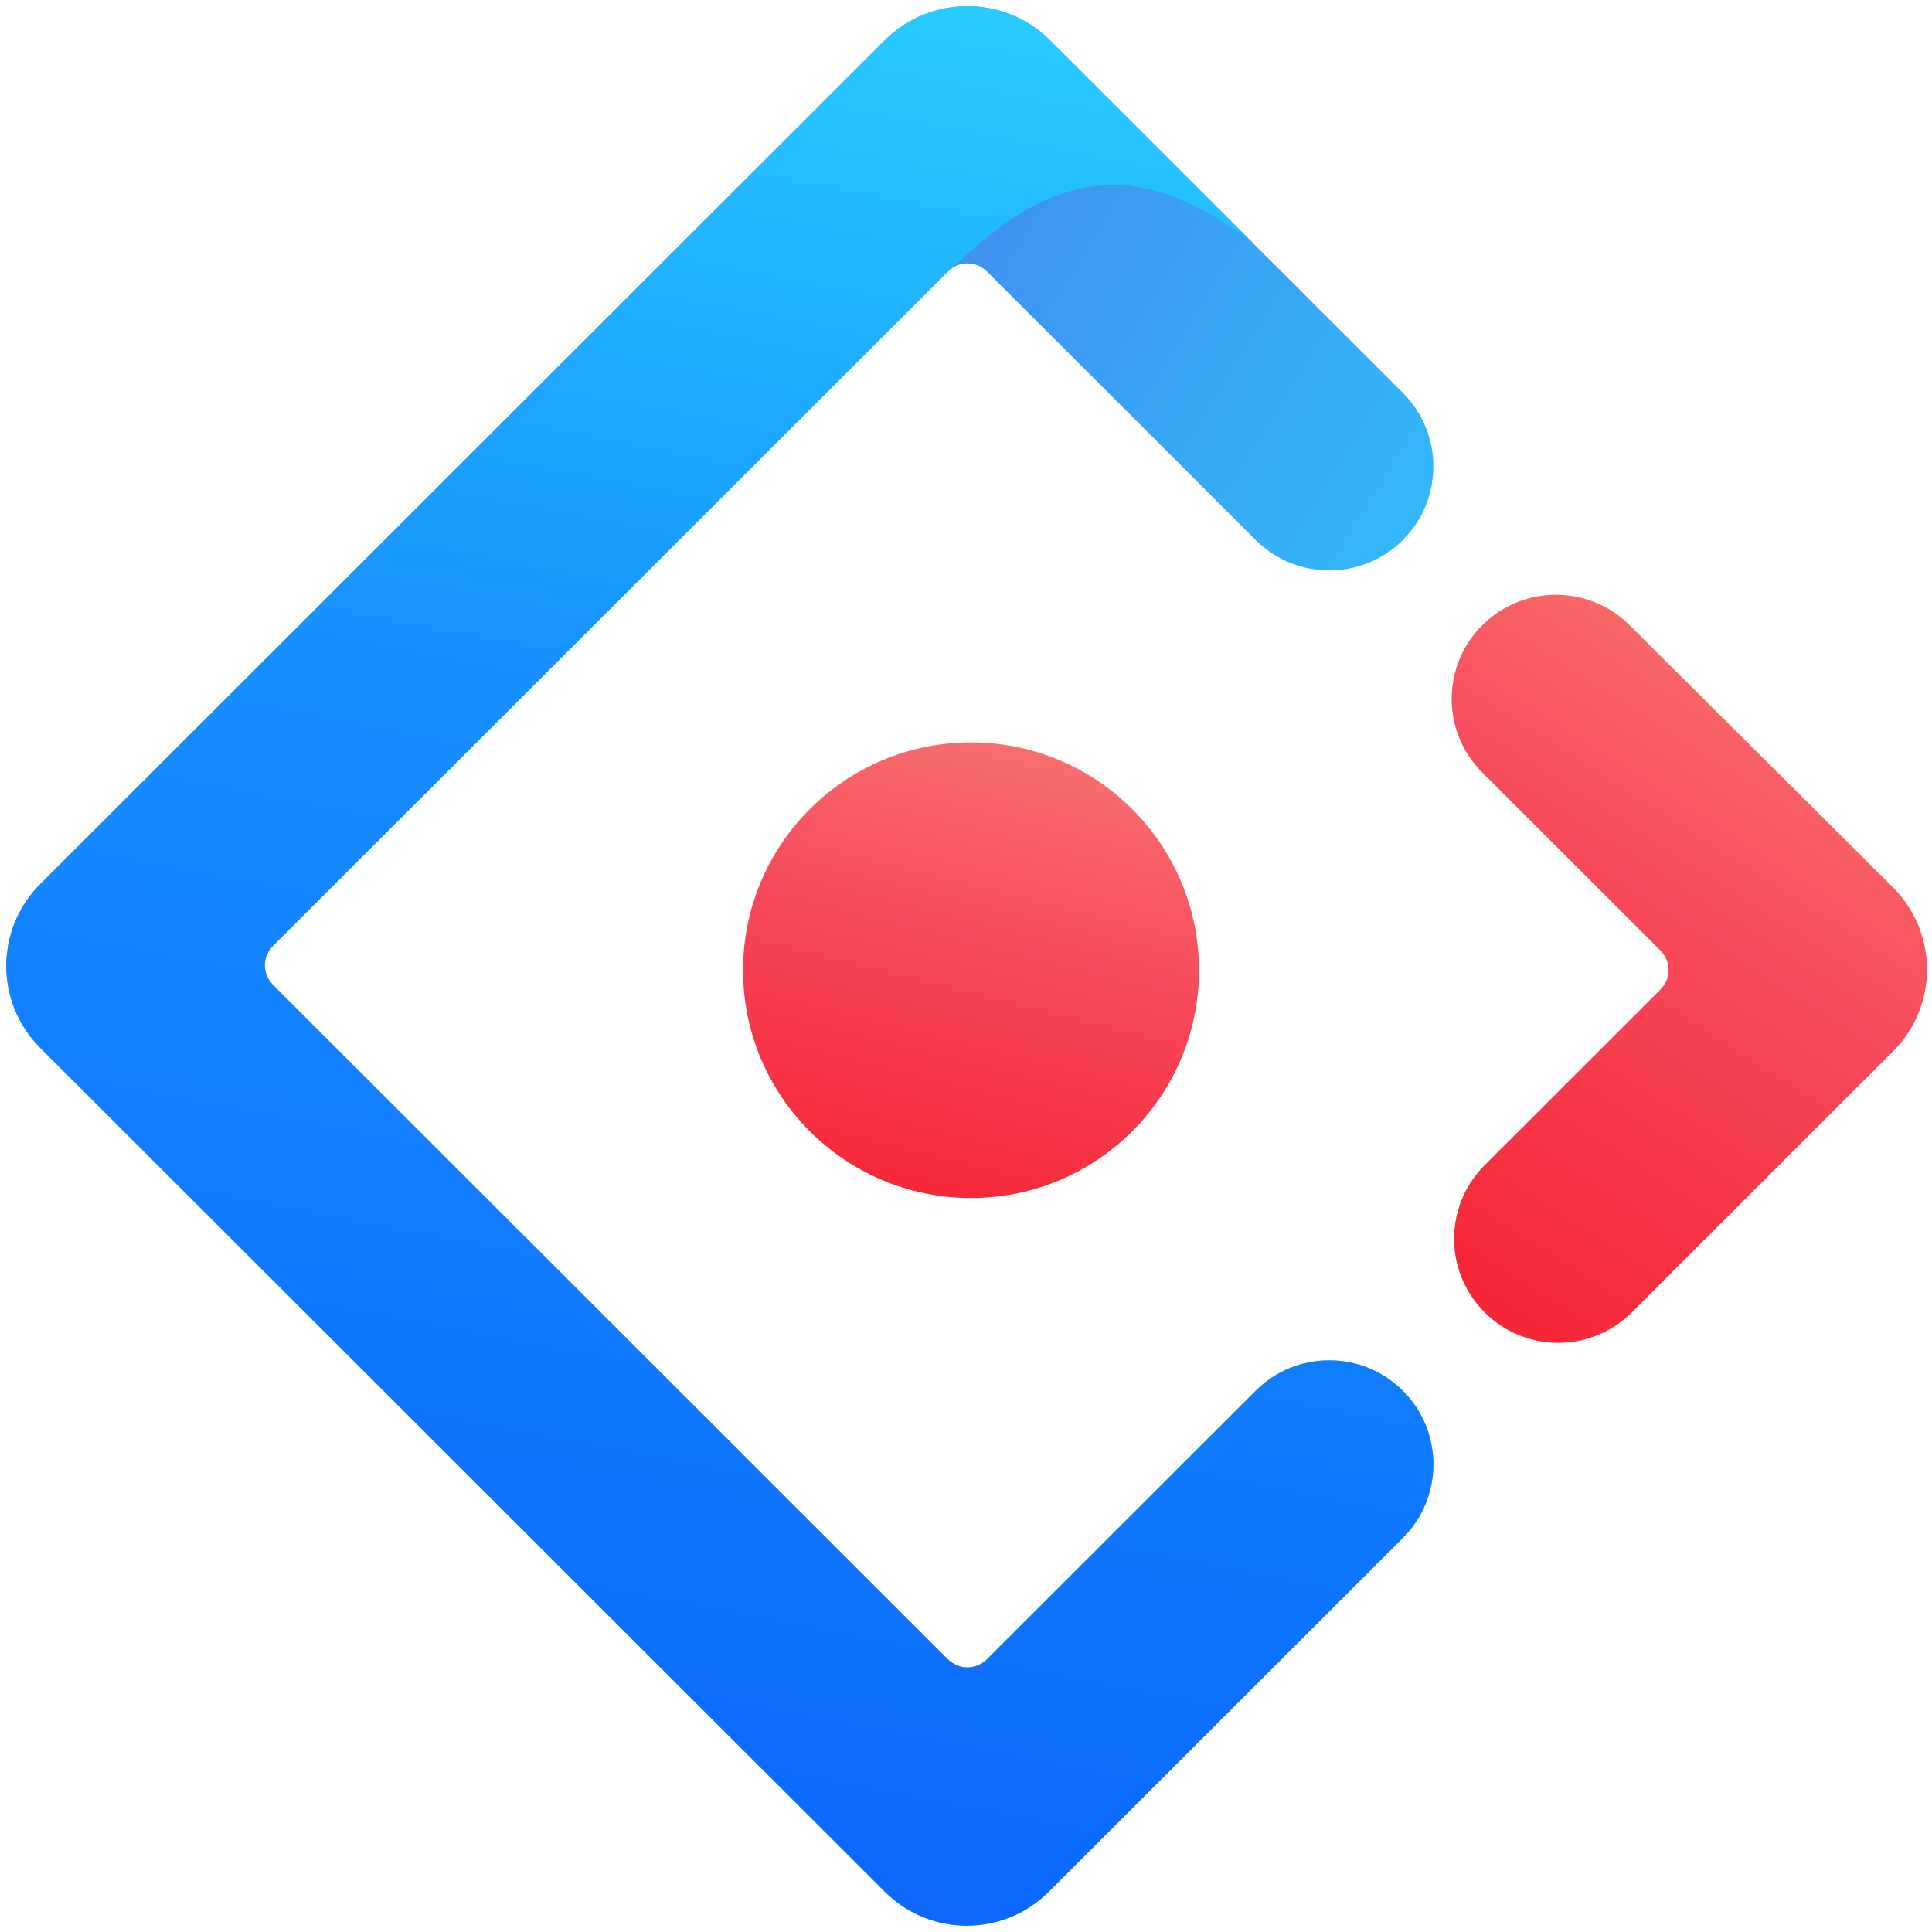
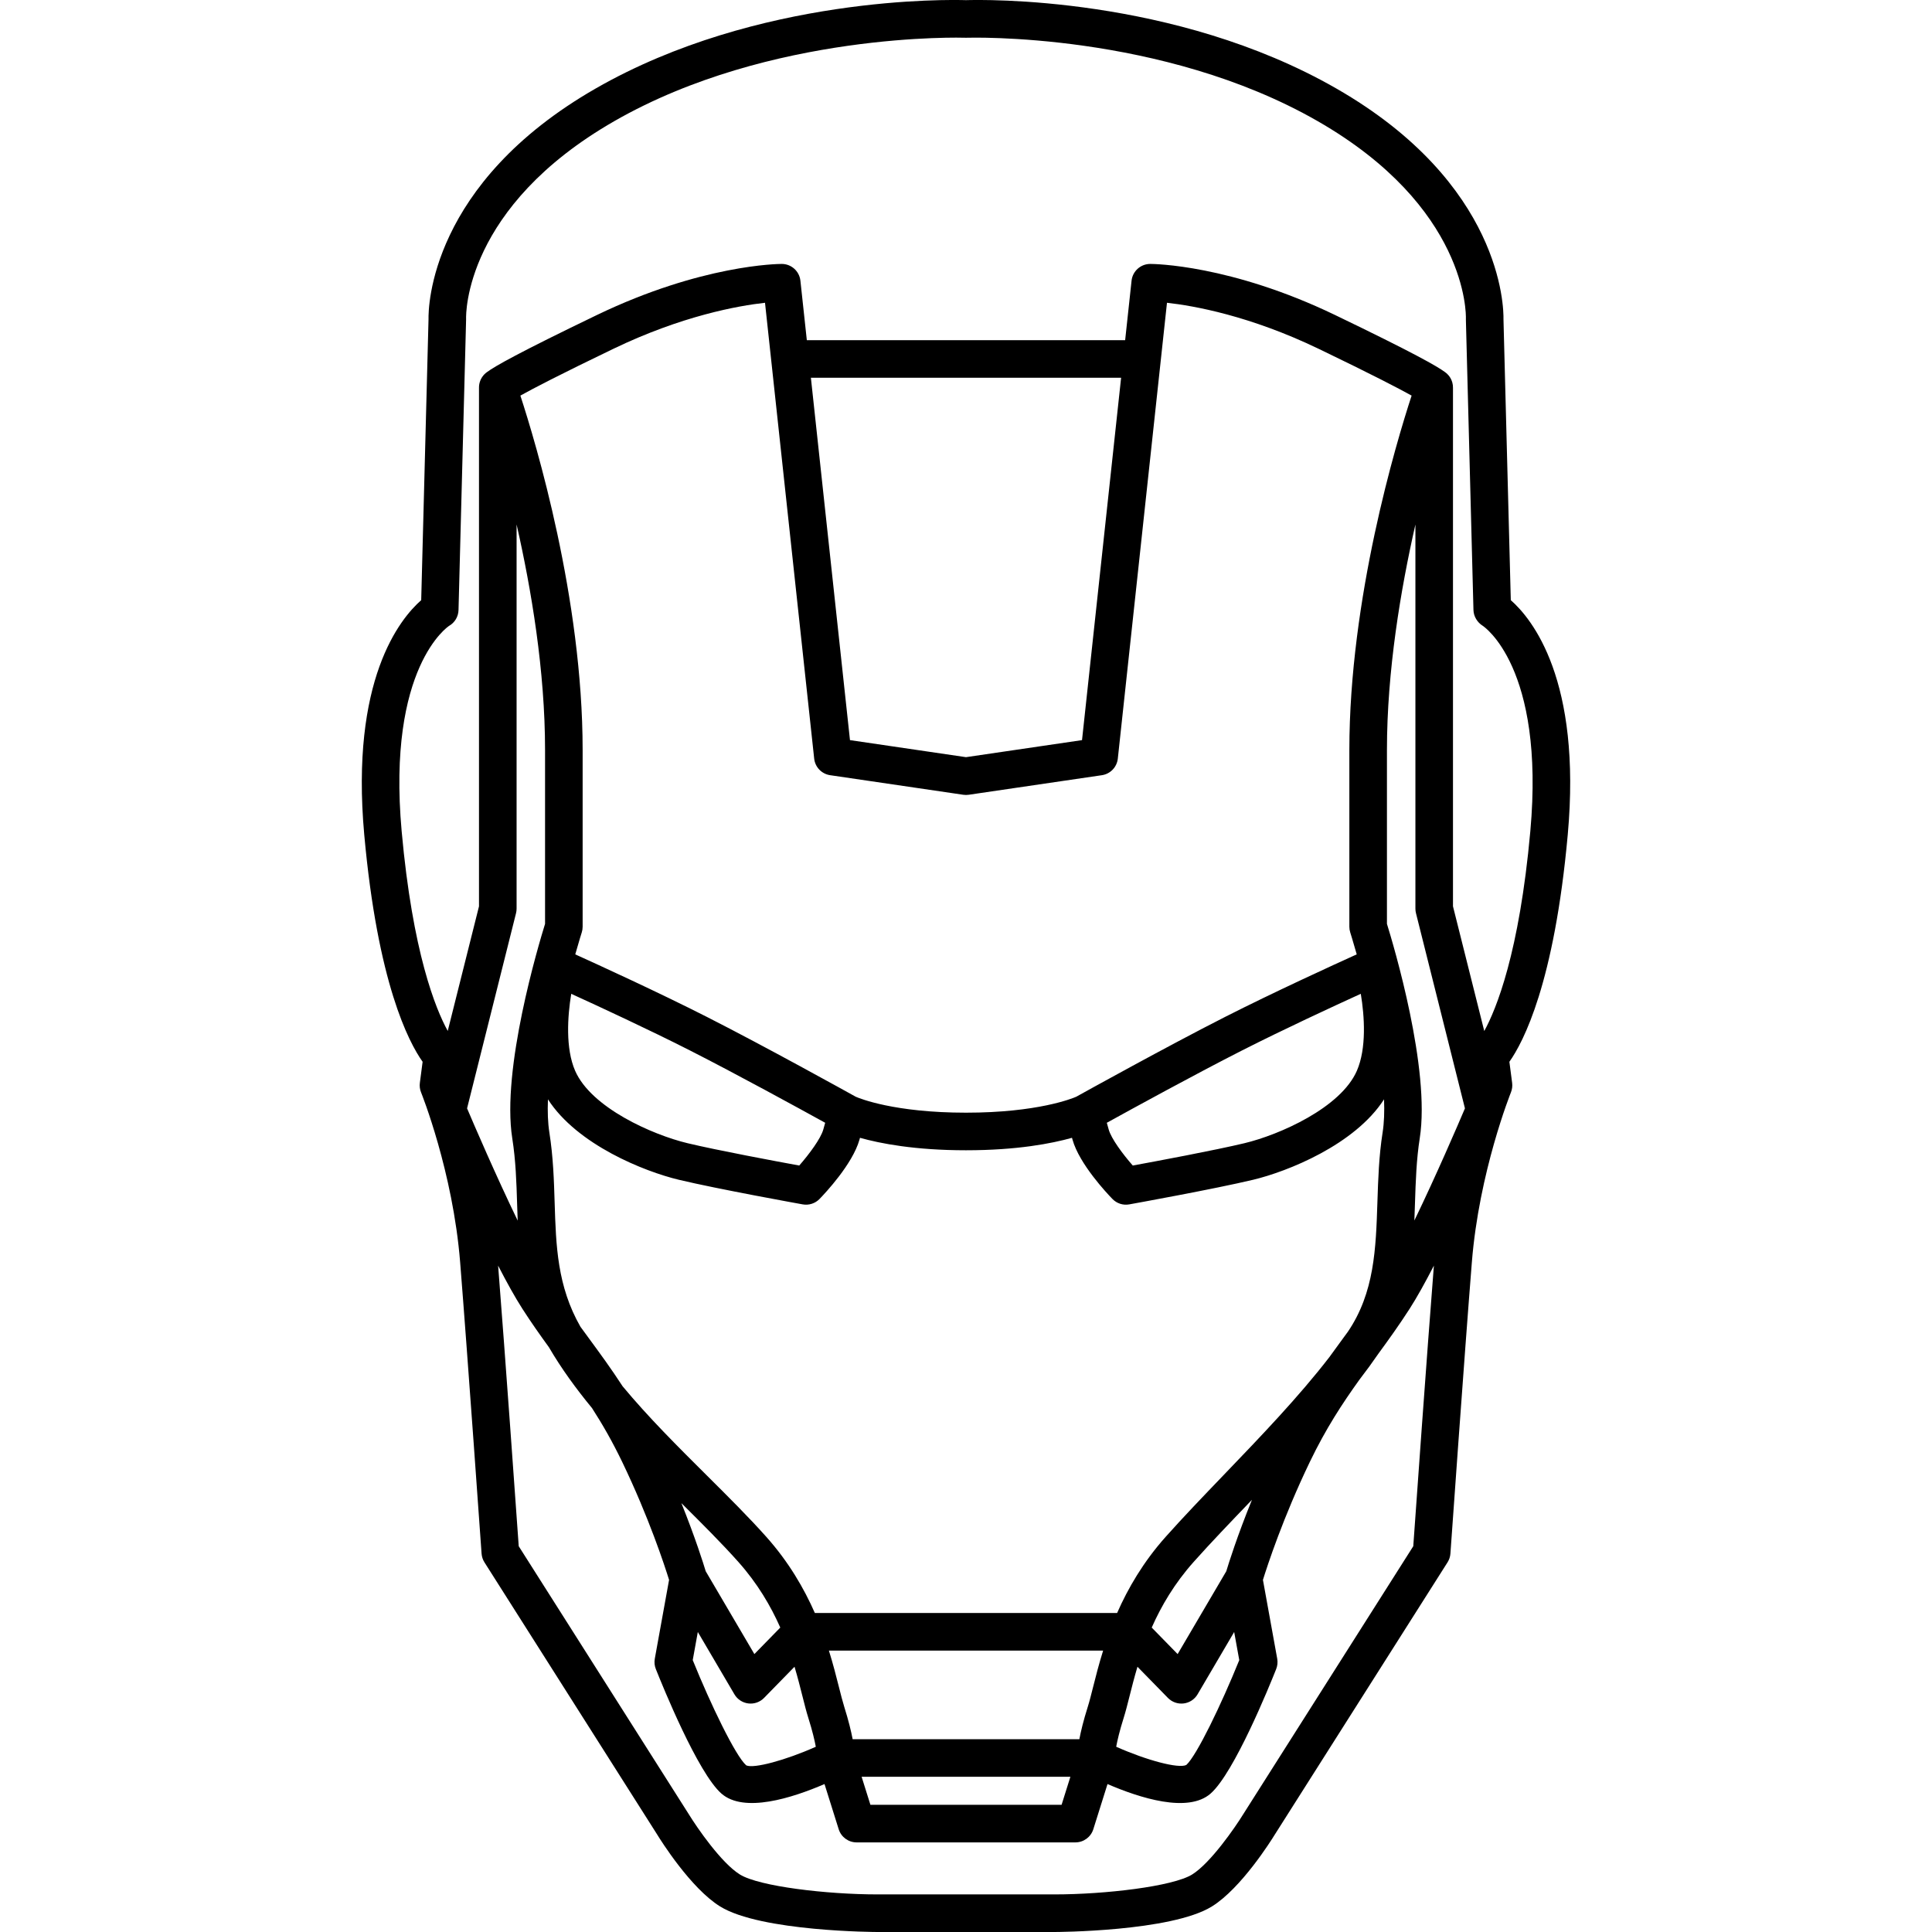
- <svg xmlns="http://www.w3.org/2000/svg" width="200px" height="200px" viewBox="0 0 200 200" version="1.1">
-   <defs>
-     <linearGradient x1="62.102%" y1="0%" x2="108.197%" y2="37.864%" id="linearGradient-1">
-       <stop stop-color="#4285EB" offset="0%" />
-       <stop stop-color="#2EC7FF" offset="100%" />
-     </linearGradient>
-     <linearGradient x1="69.644%" y1="0%" x2="54.043%" y2="108.457%" id="linearGradient-2">
-       <stop stop-color="#29CDFF" offset="0%" />
-       <stop stop-color="#148EFF" offset="37.86%" />
-       <stop stop-color="#0A60FF" offset="100%" />
-     </linearGradient>
-     <linearGradient x1="69.691%" y1="-12.974%" x2="16.723%" y2="117.391%" id="linearGradient-3">
-       <stop stop-color="#FA816E" offset="0%" />
-       <stop stop-color="#F74A5C" offset="41.473%" />
-       <stop stop-color="#F51D2C" offset="100%" />
-     </linearGradient>
-     <linearGradient x1="68.128%" y1="-35.691%" x2="30.44%" y2="114.943%" id="linearGradient-4">
-       <stop stop-color="#FA8E7D" offset="0%" />
-       <stop stop-color="#F74A5C" offset="51.264%" />
-       <stop stop-color="#F51D2C" offset="100%" />
-     </linearGradient>
-   </defs>
-   <g id="Page-1" stroke="none" stroke-width="1" fill="none" fill-rule="evenodd">
-     <g id="logo" transform="translate(-20, -20)">
-       <g id="Group-28-Copy-5" transform="translate(20, 20)">
-         <g id="Group-27-Copy-3">
-           <g id="Group-25" fill-rule="nonzero">
-             <g id="2">
-               <path d="M91.588,4.177 L4.18,91.513 C-0.519,96.208 -0.519,103.792 4.18,108.487 L91.588,195.823 C96.287,200.519 103.877,200.519 108.577,195.823 L145.225,159.205 C149.434,155 149.434,148.182 145.225,143.977 C141.017,139.772 134.194,139.772 129.985,143.977 L102.202,171.737 C101.032,172.906 99.257,172.906 98.088,171.737 L28.286,101.993 C27.116,100.824 27.116,99.051 28.286,97.882 L98.088,28.138 C99.257,26.969 101.032,26.969 102.202,28.138 L129.985,55.898 C134.194,60.103 141.017,60.103 145.225,55.898 C149.434,51.693 149.434,44.876 145.225,40.671 L108.581,4.056 C103.862,-0.538 96.269,-0.501 91.588,4.177 Z" id="Shape" fill="url(#linearGradient-1)" />
-               <path d="M91.588,4.177 L4.18,91.513 C-0.519,96.208 -0.519,103.792 4.18,108.487 L91.588,195.823 C96.287,200.519 103.877,200.519 108.577,195.823 L145.225,159.205 C149.434,155 149.434,148.182 145.225,143.977 C141.017,139.772 134.194,139.772 129.985,143.977 L102.202,171.737 C101.032,172.906 99.257,172.906 98.088,171.737 L28.286,101.993 C27.116,100.824 27.116,99.051 28.286,97.882 L98.088,28.138 C101,25.627 105.752,20.542 112.73,19.352 C117.916,18.469 123.585,20.414 129.739,25.189 C125.625,21.078 118.572,14.034 108.581,4.056 C103.862,-0.538 96.269,-0.501 91.588,4.177 Z" id="Shape" fill="url(#linearGradient-2)" />
-             </g>
-             <path d="M153.686,135.855 C157.894,140.06 164.717,140.06 168.926,135.855 L195.96,108.843 C200.659,104.147 200.659,96.564 195.961,91.869 L168.691,64.718 C164.472,60.518 157.647,60.524 153.436,64.732 C149.227,68.937 149.227,75.754 153.436,79.959 L171.854,98.362 C173.024,99.531 173.024,101.305 171.854,102.473 L153.686,120.627 C149.477,124.832 149.477,131.65 153.686,135.855 Z" id="Shape" fill="url(#linearGradient-3)" />
-           </g>
-           <ellipse id="Combined-Shape" fill="url(#linearGradient-4)" cx="100.519" cy="100.437" rx="23.6" ry="23.581" />
-         </g>
-       </g>
-     </g>
-   </g>
+ <svg xmlns="http://www.w3.org/2000/svg" version="1.1" id="Capa_1" x="0px" y="0px" viewBox="0 0 205.643 205.643" style="enable-background:new 0 0 205.643 205.643;" xml:space="preserve">
+   <path d="M112.224,205.643H93.419c-0.124,0-12.431-0.031-16.769-2.718c-3.134-1.939-6.335-7.061-6.689-7.639l-18.395-28.99  c-0.178-0.28-0.283-0.6-0.307-0.931c-0.015-0.209-1.486-21.061-2.281-31.01c-0.772-9.655-4.125-17.995-4.158-18.078  c-0.131-0.32-0.176-0.669-0.131-1.012l0.294-2.248c-1.486-2.096-4.787-8.389-6.213-24.179c-1.486-16.464,3.786-22.957,6.063-24.956  l0.779-29.894c-0.026-1.278,0.147-14.447,17.797-24.571c17.273-9.908,37.77-9.453,39.412-9.401  c1.645-0.052,22.141-0.507,39.413,9.401c17.651,10.125,17.823,23.297,17.797,24.572l0.779,29.893  c2.276,1.999,7.549,8.492,6.063,24.956c-1.427,15.791-4.728,22.083-6.213,24.179l0.293,2.249c0.044,0.342-0.001,0.69-0.13,1.01  c-0.034,0.083-3.388,8.453-4.158,18.079c-0.796,9.949-2.268,30.801-2.282,31.01c-0.023,0.331-0.129,0.651-0.307,0.931  l-18.409,29.015c-0.339,0.553-3.54,5.674-6.674,7.614C124.655,205.612,112.348,205.643,112.224,205.643z M55.214,164.58  l18.14,28.588c0.844,1.371,3.426,5.132,5.402,6.355c2.046,1.268,9.233,2.119,14.663,2.119h18.806c5.43,0,12.617-0.851,14.663-2.118  c1.974-1.222,4.616-5.077,5.387-6.331l18.154-28.613c0.225-3.179,1.459-20.571,2.195-29.867c-0.911,1.771-1.798,3.372-2.583,4.594  c-1.113,1.731-2.229,3.281-3.316,4.768c-0.643,0.937-1.323,1.868-2.037,2.794c-1.808,2.522-3.549,5.164-5.273,8.746  c-2.845,5.91-4.522,11.053-4.987,12.549l1.52,8.391c0.066,0.368,0.029,0.747-0.108,1.094c-0.724,1.824-4.462,11.035-6.977,13.254  c-2.4,2.119-7.537,0.479-10.979-1.007l-1.511,4.809c-0.262,0.833-1.034,1.4-1.908,1.4H91.179c-0.874,0-1.646-0.567-1.908-1.401  l-1.51-4.809c-3.443,1.486-8.577,3.125-10.979,1.008c-2.515-2.219-6.253-11.431-6.977-13.254c-0.138-0.348-0.175-0.727-0.108-1.094  l1.519-8.391c-0.464-1.496-2.142-6.639-4.986-12.549c-1.061-2.203-2.128-4.051-3.213-5.734c-1.713-2.081-3.287-4.244-4.593-6.485  c-0.93-1.281-1.876-2.62-2.821-4.089c-0.785-1.222-1.672-2.824-2.583-4.594C53.755,144.009,54.989,161.401,55.214,164.58z   M102.821,192.106h10.174l0.938-2.985H91.711l0.937,2.985H102.821z M73.735,176.703c1.905,4.715,4.549,10.192,5.693,11.202  c0.784,0.375,4.184-0.539,7.407-1.979c-0.127-0.682-0.359-1.684-0.787-3.038c-0.216-0.683-0.412-1.462-0.64-2.365  c-0.234-0.931-0.5-1.982-0.838-3.115l-3.244,3.32c-0.436,0.445-1.048,0.664-1.673,0.587c-0.619-0.076-1.167-0.435-1.482-0.973  l-3.895-6.632L73.735,176.703z M118.808,185.925c3.227,1.438,6.638,2.351,7.461,1.94c1.093-0.972,3.734-6.448,5.639-11.162  l-0.542-2.992l-3.895,6.632c-0.315,0.538-0.863,0.897-1.482,0.973c-0.624,0.075-1.237-0.143-1.673-0.587l-3.244-3.319  c-0.338,1.132-0.604,2.184-0.838,3.114c-0.228,0.902-0.424,1.682-0.64,2.364C119.168,184.238,118.935,185.239,118.808,185.925z   M90.756,185.121h24.132c0.162-0.854,0.435-1.988,0.893-3.438c0.18-0.57,0.363-1.297,0.575-2.138  c0.277-1.098,0.607-2.408,1.062-3.856h-29.19c0.454,1.448,0.784,2.758,1.062,3.856c0.212,0.841,0.396,1.568,0.575,2.139  C90.321,183.133,90.593,184.267,90.756,185.121z M122.59,173.239l2.758,2.822l5.178-8.817c0.256-0.849,1.16-3.737,2.732-7.601  c-0.029,0.03-0.058,0.06-0.087,0.09c-2.194,2.285-4.267,4.443-6.111,6.511C125.009,168.543,123.601,170.951,122.59,173.239z   M75.117,167.244l5.179,8.817l2.758-2.822c-1.013-2.288-2.419-4.695-4.47-6.995c-1.777-1.992-3.855-4.062-6.057-6.25  C74.011,163.68,74.869,166.421,75.117,167.244z M102.821,171.688h16.085c1.154-2.622,2.78-5.43,5.169-8.107  c1.893-2.123,3.99-4.307,6.211-6.619c3.915-4.077,7.94-8.269,11.2-12.492c0.503-0.702,1.004-1.384,1.502-2.063  c0.156-0.213,0.313-0.427,0.471-0.642c2.841-4.172,2.993-8.863,3.154-13.83c0.078-2.408,0.159-4.898,0.553-7.394  c0.164-1.04,0.203-2.239,0.152-3.528c-3.118,4.845-10.283,7.688-13.934,8.562c-4.127,0.986-12.816,2.554-13.185,2.62  c-0.654,0.12-1.324-0.097-1.788-0.574c-0.583-0.599-3.525-3.72-4.253-6.317l-0.055-0.195c-2.136,0.602-5.838,1.326-11.283,1.326  c-5.444,0-9.147-0.725-11.282-1.326l-0.055,0.195c-0.728,2.597-3.67,5.718-4.253,6.317c-0.464,0.477-1.136,0.692-1.788,0.574  c-0.368-0.066-9.058-1.633-13.186-2.62c-3.65-0.873-10.814-3.717-13.932-8.562c-0.052,1.29-0.013,2.489,0.151,3.528  c0.412,2.61,0.489,5.099,0.563,7.506c0.142,4.551,0.275,8.851,2.741,13.167c0.293,0.402,0.584,0.799,0.873,1.193  c1.192,1.625,2.405,3.278,3.617,5.146c2.735,3.297,5.891,6.435,8.981,9.509c2.279,2.267,4.433,4.409,6.314,6.518  c2.389,2.678,4.015,5.486,5.169,8.108H102.821z M49.715,117.976c0.752,1.769,3.034,7.079,5.388,11.947  c-0.022-0.586-0.041-1.171-0.06-1.752c-0.07-2.284-0.144-4.645-0.517-7.007c-1.164-7.375,2.798-20.599,3.49-22.827V79.839  c0-8.414-1.455-17.089-3.03-24.016v40.896c0,0.164-0.021,0.328-0.061,0.487L49.715,117.976z M147.627,98.337  c0.692,2.228,4.653,15.452,3.49,22.827c-0.354,2.25-0.432,4.614-0.506,6.9c-0.02,0.614-0.04,1.23-0.065,1.848  c2.353-4.866,4.632-10.168,5.383-11.936l-5.211-20.771c-0.04-0.159-0.061-0.323-0.061-0.487V55.831  c-1.575,6.929-3.03,15.604-3.03,24.007V98.337z M60.803,105.783c-0.398,2.404-0.62,5.808,0.411,8.184  c1.712,3.945,8.252,6.827,11.973,7.717c3.179,0.76,9.385,1.918,11.884,2.376c1.068-1.221,2.289-2.863,2.562-3.836l0.2-0.715  c-2.838-1.565-9.474-5.2-14.413-7.708C69.037,109.576,63.742,107.124,60.803,105.783z M117.81,119.509l0.2,0.715  c0.272,0.973,1.493,2.615,2.562,3.836c2.5-0.458,8.706-1.617,11.883-2.376c3.721-0.89,10.262-3.771,11.974-7.717  c1.036-2.388,0.814-5.788,0.414-8.186c-2.938,1.34-8.236,3.794-12.619,6.019C127.283,114.309,120.648,117.943,117.81,119.509z   M91.09,116.739c0.398,0.174,4.103,1.695,11.731,1.695s11.334-1.521,11.732-1.695c0.866-0.481,9.667-5.361,15.859-8.505  c5.152-2.616,11.537-5.536,13.999-6.651c-0.399-1.413-0.679-2.294-0.689-2.329c-0.063-0.197-0.096-0.403-0.096-0.61V79.839  c0-16.127,4.973-32.674,6.627-37.731c-1.317-0.732-4.1-2.189-9.882-4.974c-7.347-3.537-13.32-4.593-16.157-4.907l-5.233,48.521  c-0.098,0.906-0.796,1.632-1.697,1.765l-14.172,2.082c-0.194,0.028-0.39,0.028-0.582,0l-14.171-2.083  c-0.901-0.132-1.6-0.858-1.697-1.764l-4.56-42.273c-0.005-0.032-0.008-0.063-0.011-0.096l-0.663-6.152  c-2.835,0.314-8.809,1.37-16.157,4.908c-5.783,2.784-8.565,4.241-9.882,4.973c1.654,5.058,6.627,21.604,6.627,37.731v18.806  c0,0.207-0.032,0.413-0.095,0.609c-0.012,0.035-0.291,0.917-0.69,2.33c2.463,1.115,8.847,4.035,13.999,6.651  C81.424,111.378,90.224,116.259,91.09,116.739z M154.657,96.472l3.329,13.271c1.278-2.332,3.733-8.317,4.902-21.263  c1.582-17.521-5.008-21.835-5.075-21.877c-0.57-0.355-0.959-0.995-0.977-1.667l-0.806-30.895c-0.001-0.045-0.001-0.09,0.001-0.135  c0.013-0.469,0.156-11.872-15.788-21.018c-16.602-9.523-37.141-8.875-37.348-8.871c-0.049,0.002-0.102,0.002-0.15,0  c-0.203-0.008-20.742-0.654-37.347,8.871c-15.944,9.146-15.802,20.549-15.787,21.03c0.001,0.037,0.001,0.086,0,0.123l-0.806,30.895  c-0.018,0.7-0.401,1.34-1.01,1.686c-0.034,0.022-6.624,4.336-5.042,21.858c1.165,12.907,3.609,18.895,4.904,21.255l3.327-13.263  V41.289c-0.007-0.297,0.053-0.588,0.17-0.854c-0.001-0.002,0.002-0.003,0.002-0.004c0.001-0.001,0.002-0.002,0.002-0.005  c0.015-0.032,0.03-0.064,0.047-0.096c-0.001-0.002,0.001-0.004,0.002-0.004c0.001-0.002,0.002-0.003,0.002-0.004l0,0  c0.066-0.128,0.147-0.249,0.24-0.361c0.03-0.037,0.065-0.078,0.116-0.128c0.089-0.09,0.188-0.171,0.294-0.244  c0.812-0.599,3.246-2,11.676-6.059c11.163-5.375,19.331-5.437,19.673-5.437c1.021,0,1.879,0.77,1.988,1.786l0.683,6.331h33.882  l0.683-6.331c0.109-1.016,0.967-1.786,1.988-1.786c0.342,0,8.51,0.062,19.673,5.437c8.454,4.07,10.877,5.467,11.682,6.063  c0.1,0.068,0.192,0.145,0.276,0.229c0.063,0.061,0.104,0.11,0.14,0.153c0.024,0.03,0.048,0.06,0.07,0.091  c0.143,0.196,0.248,0.417,0.312,0.648c0.001,0.001,0.001,0.001,0.001,0.001c0.05,0.183,0.074,0.375,0.07,0.568V96.472z   M90.472,78.779l12.349,1.814l12.35-1.814l4.16-38.569H86.312L90.472,78.779z" />
+   <g>
+ </g>
+   <g>
+ </g>
+   <g>
+ </g>
+   <g>
+ </g>
+   <g>
+ </g>
+   <g>
+ </g>
+   <g>
+ </g>
+   <g>
+ </g>
+   <g>
+ </g>
+   <g>
+ </g>
+   <g>
+ </g>
+   <g>
+ </g>
+   <g>
+ </g>
+   <g>
+ </g>
+   <g>
+ </g>
</svg>
